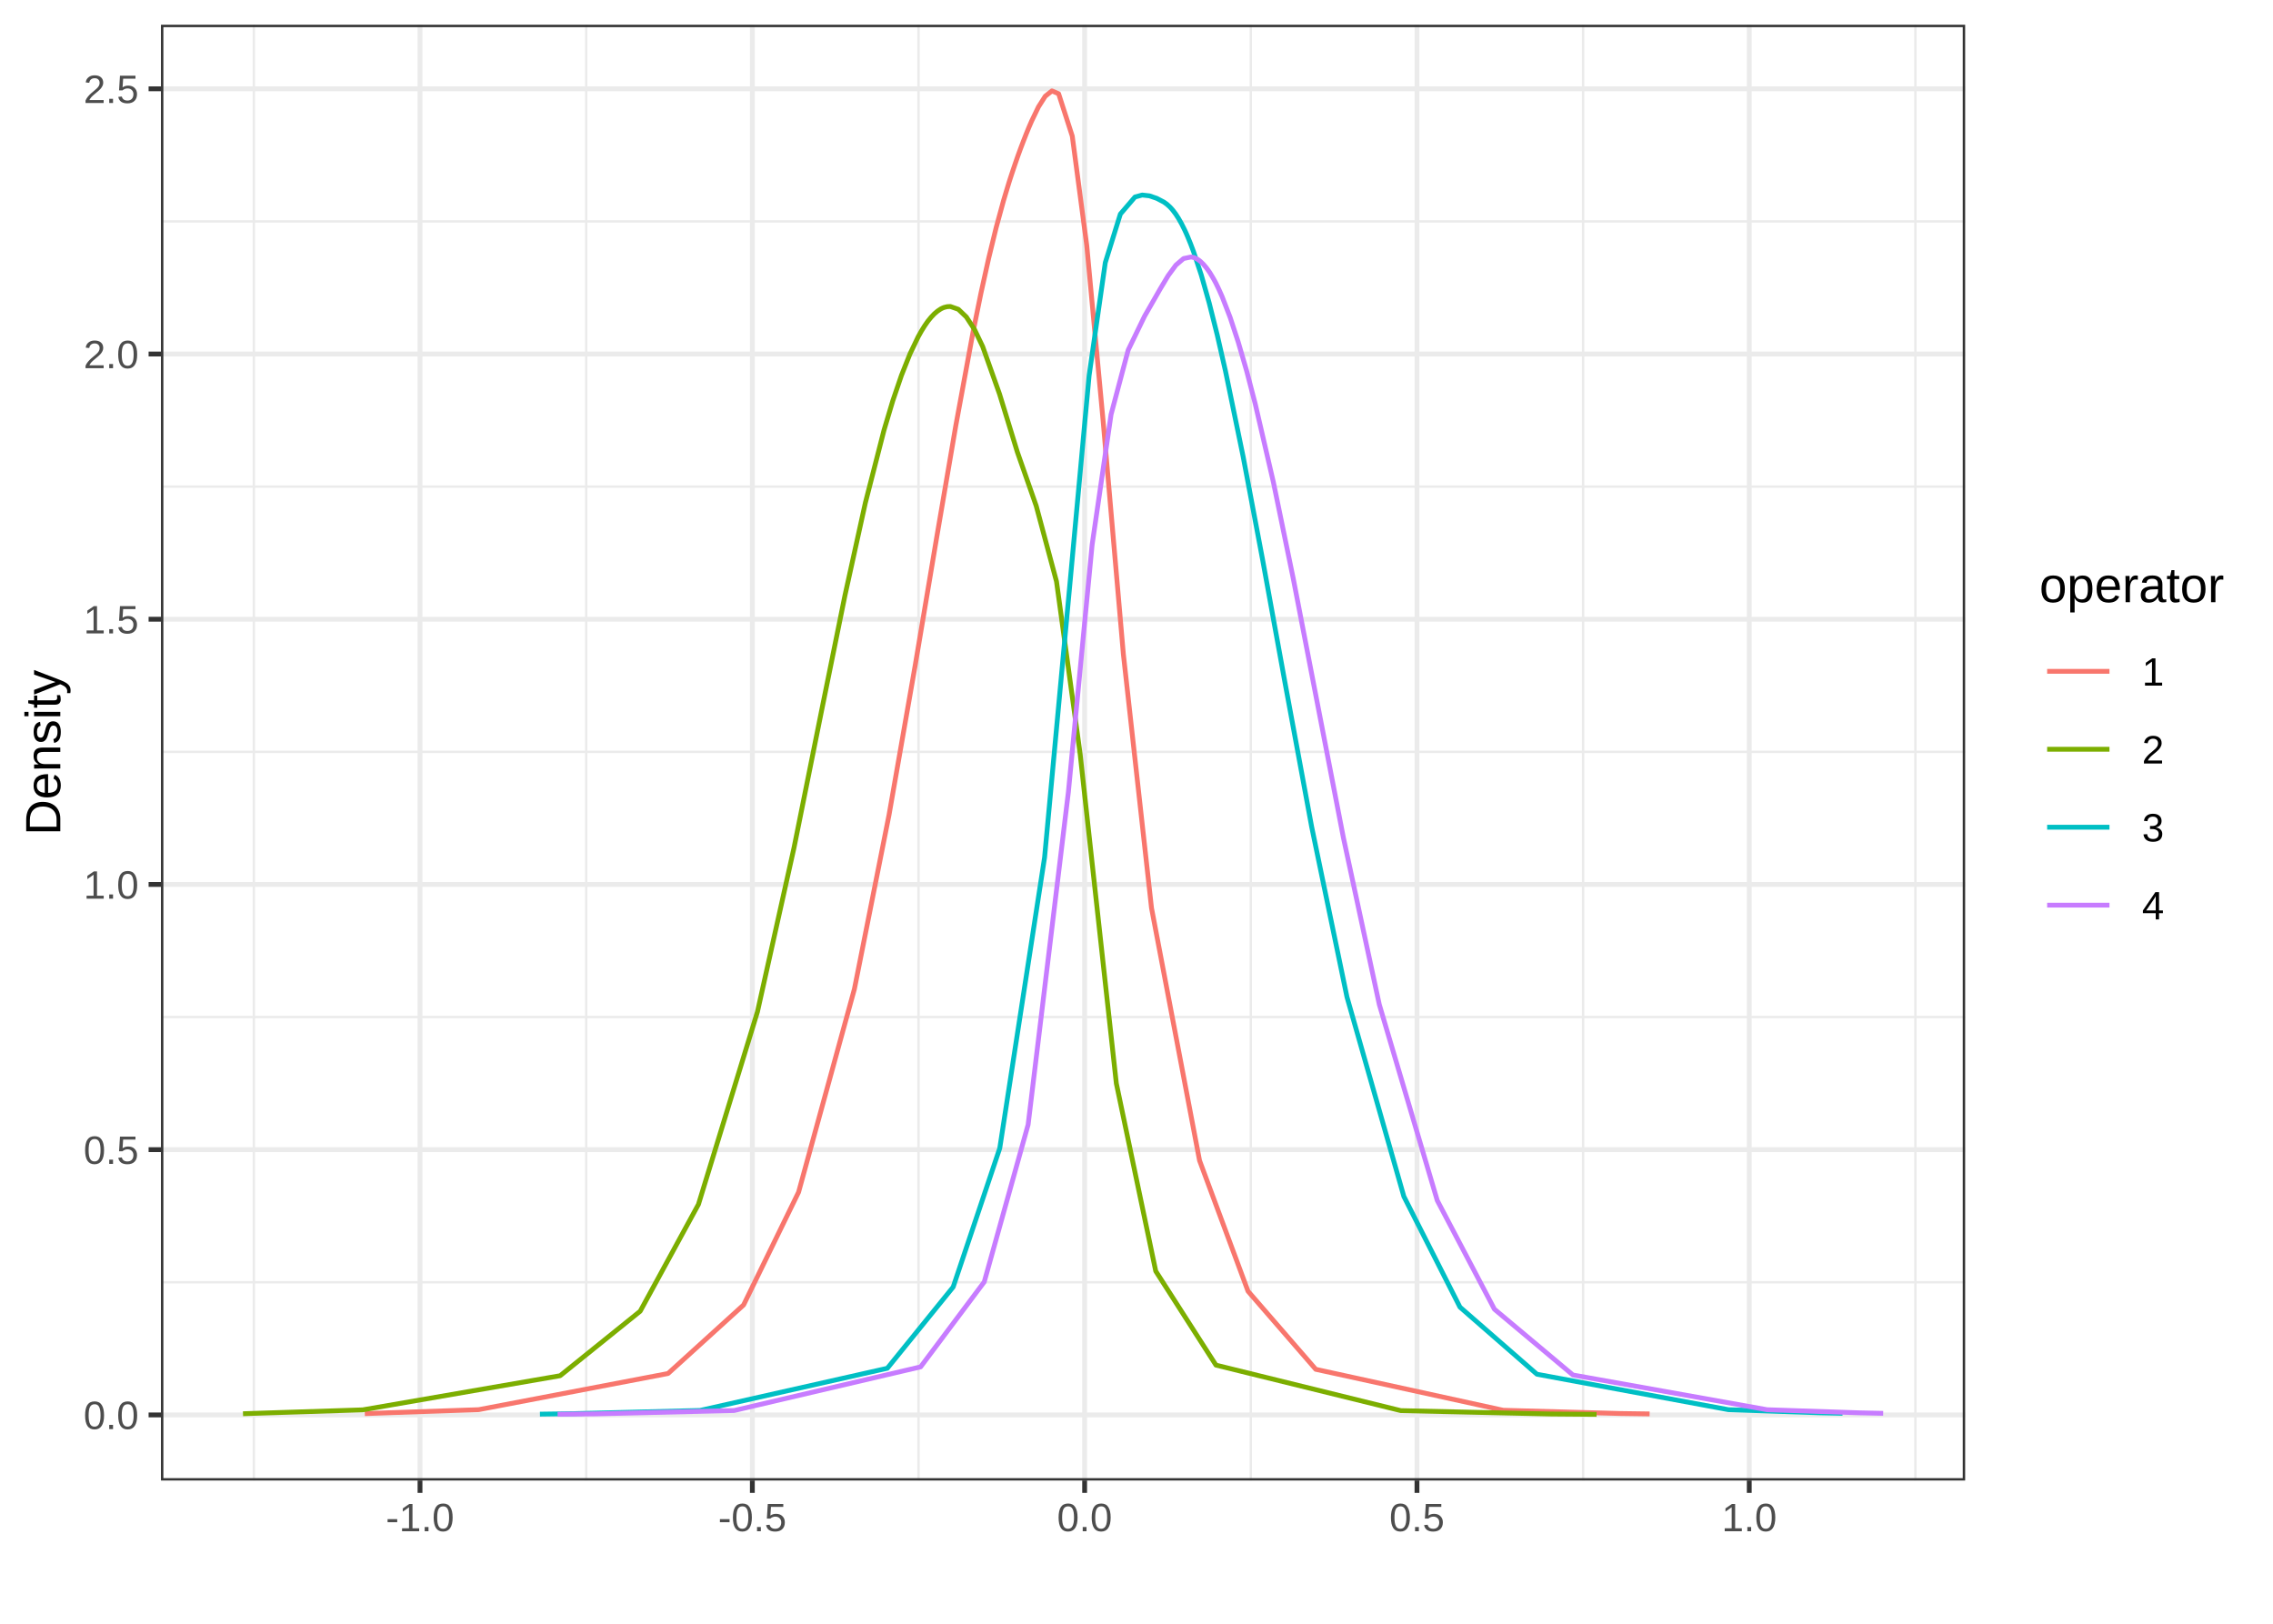
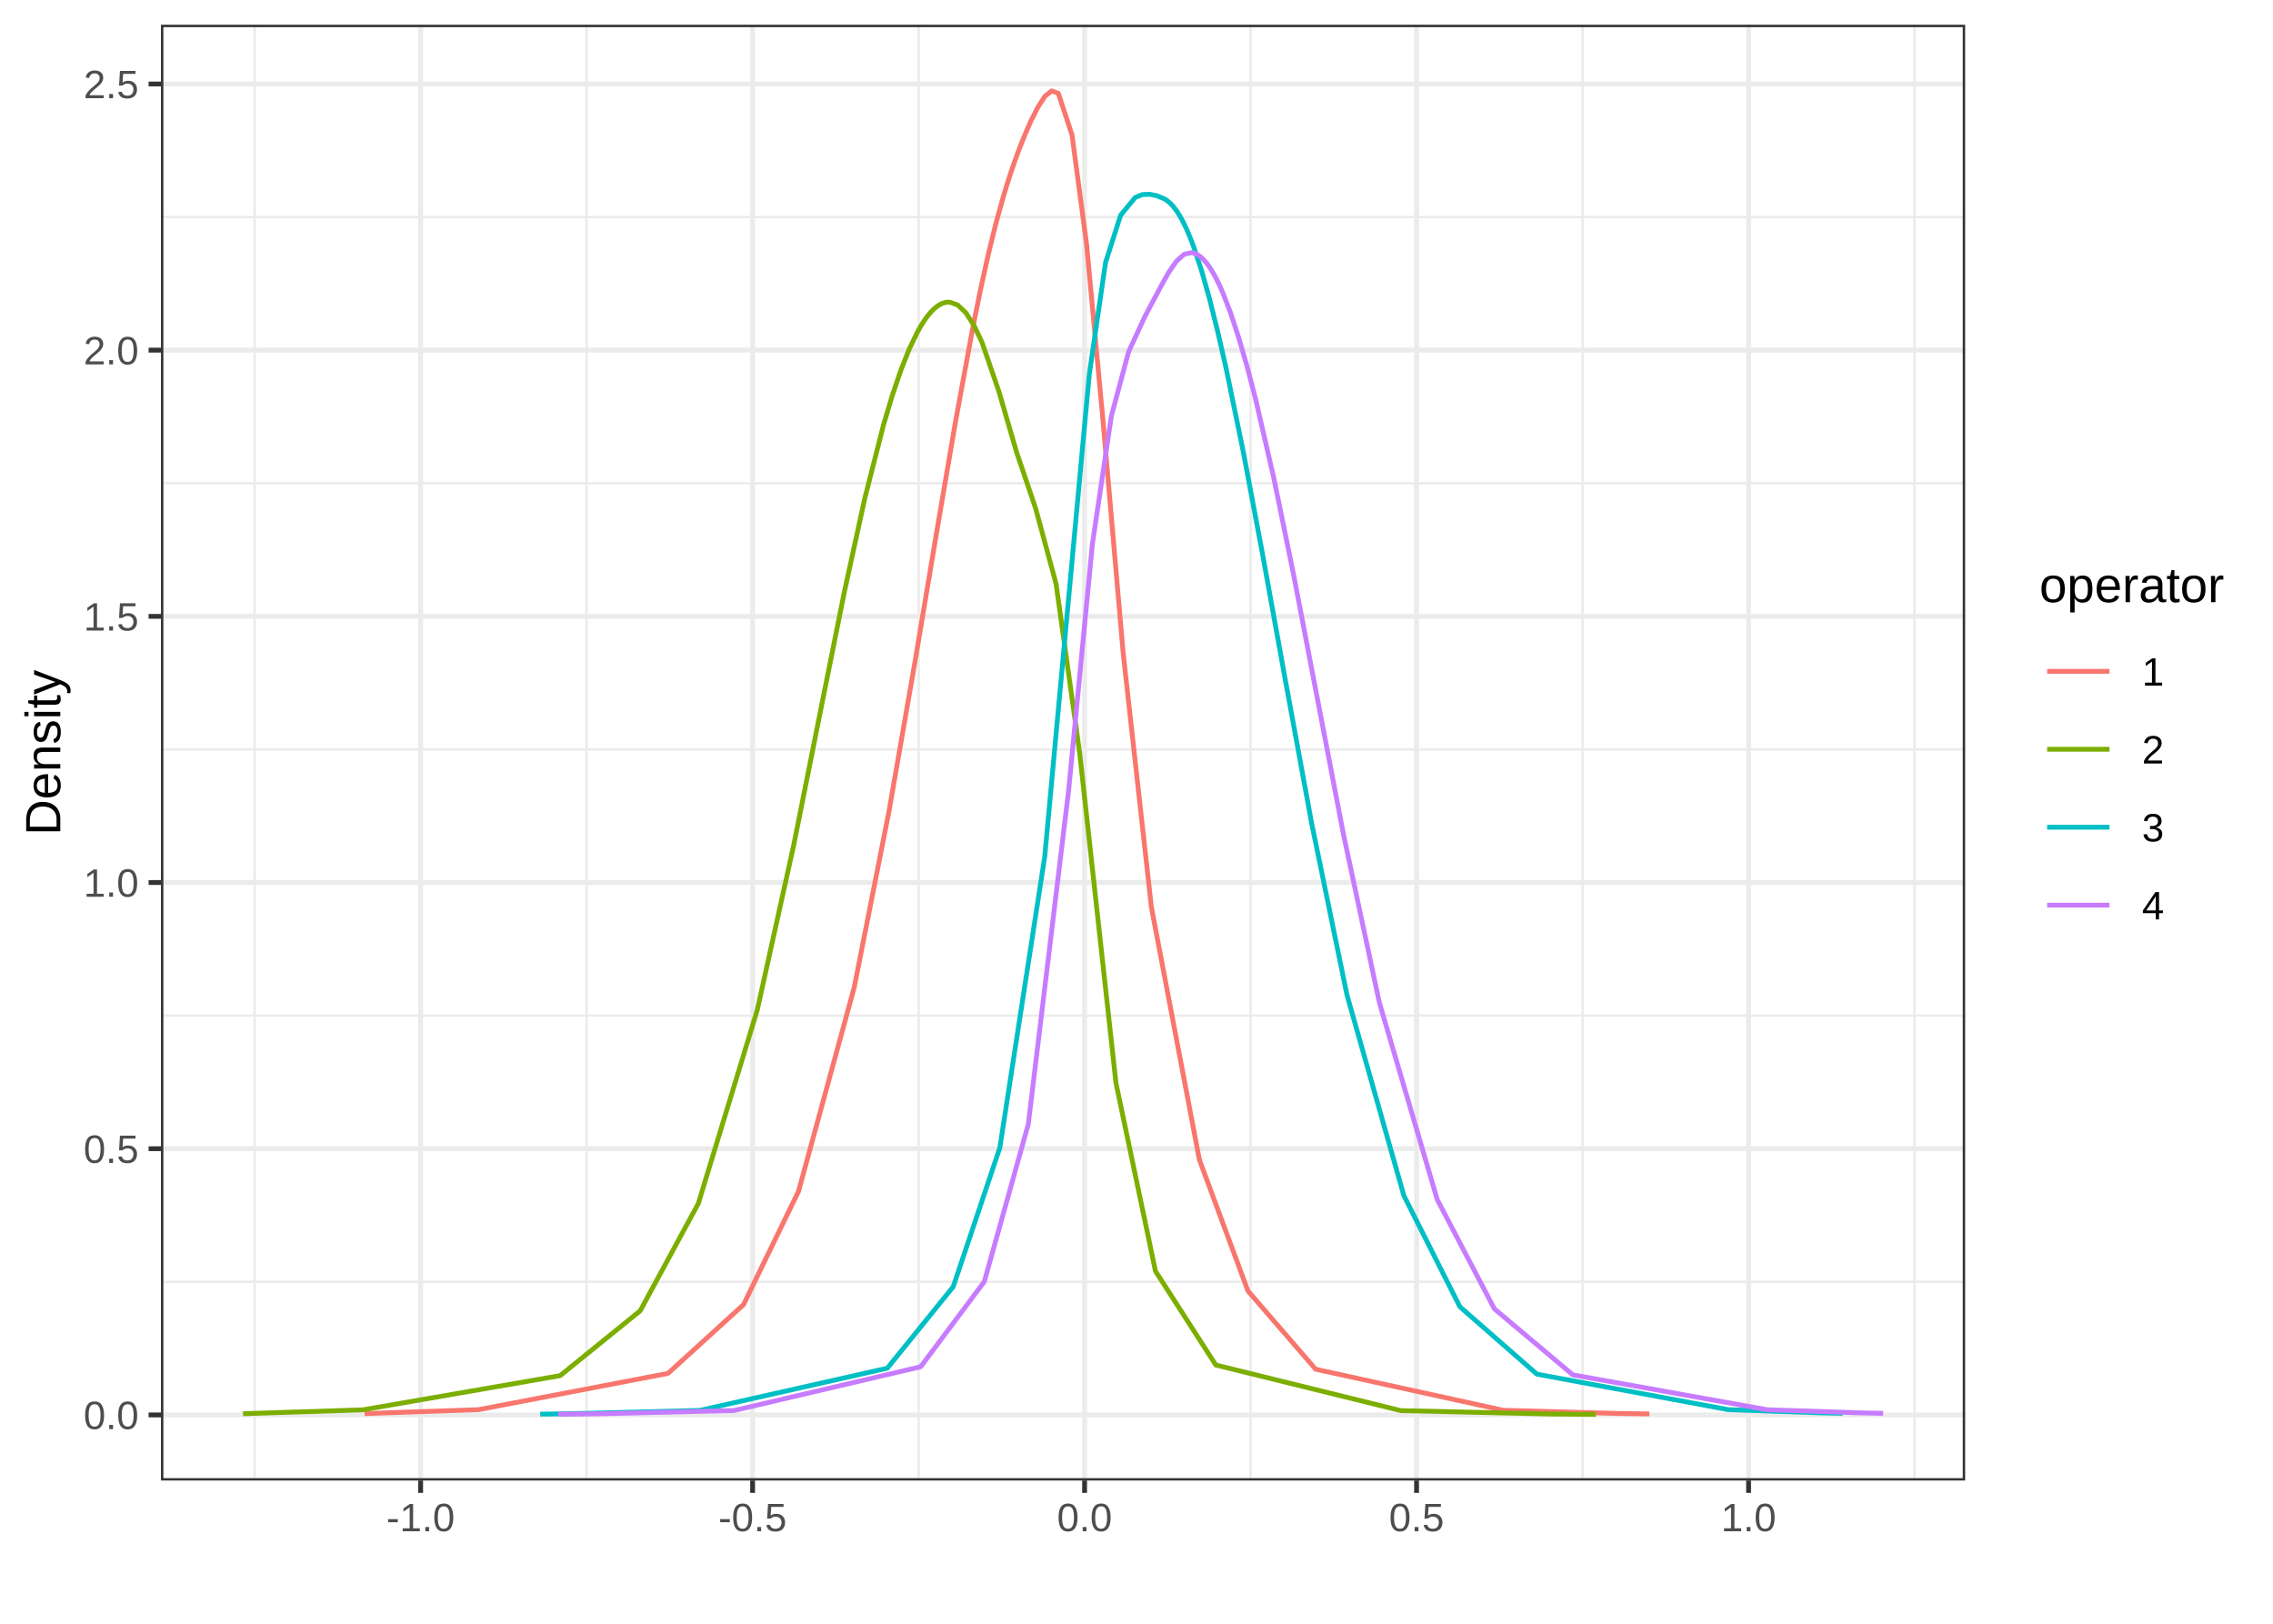
<svg xmlns="http://www.w3.org/2000/svg" class="svglite" width="504.00pt" height="360.00pt" viewBox="0 0 504.00 360.00">
  <defs>
    <style type="text/css">
    .svglite line, .svglite polyline, .svglite polygon, .svglite path, .svglite rect, .svglite circle {
      fill: none;
      stroke: #000000;
      stroke-linecap: round;
      stroke-linejoin: round;
      stroke-miterlimit: 10.00;
    }
    .svglite text {
      white-space: pre;
    }
  </style>
  </defs>
  <rect width="100%" height="100%" style="stroke: none; fill: #FFFFFF;" />
  <defs>
    <clipPath id="cpMC4wMHw1MDQuMDB8MC4wMHwzNjAuMDA=">
      <rect x="0.00" y="0.00" width="504.00" height="360.00" />
    </clipPath>
  </defs>
  <g clip-path="url(#cpMC4wMHw1MDQuMDB8MC4wMHwzNjAuMDA=)">
    <rect x="0.00" y="0.00" width="504.00" height="360.00" style="stroke-width: 1.07; stroke: #FFFFFF; fill: #FFFFFF;" />
  </g>
  <defs>
    <clipPath id="cpMzUuNjl8NDM1Ljc1fDUuNDh8MzI4LjI1">
      <rect x="35.69" y="5.48" width="400.05" height="322.77" />
    </clipPath>
  </defs>
  <g clip-path="url(#cpMzUuNjl8NDM1Ljc1fDUuNDh8MzI4LjI1)">
    <rect x="35.69" y="5.48" width="400.05" height="322.77" style="stroke-width: 1.07; stroke: none; fill: #FFFFFF;" />
-     <polyline points="35.69,284.29 435.75,284.29 " style="stroke-width: 0.53; stroke: #EBEBEB; stroke-linecap: butt;" />
-     <polyline points="35.69,225.49 435.75,225.49 " style="stroke-width: 0.53; stroke: #EBEBEB; stroke-linecap: butt;" />
-     <polyline points="35.69,166.69 435.75,166.69 " style="stroke-width: 0.53; stroke: #EBEBEB; stroke-linecap: butt;" />
-     <polyline points="35.69,107.89 435.75,107.89 " style="stroke-width: 0.53; stroke: #EBEBEB; stroke-linecap: butt;" />
-     <polyline points="35.69,49.09 435.75,49.09 " style="stroke-width: 0.53; stroke: #EBEBEB; stroke-linecap: butt;" />
-     <polyline points="56.29,328.25 56.29,5.48 " style="stroke-width: 0.53; stroke: #EBEBEB; stroke-linecap: butt;" />
-     <polyline points="129.98,328.25 129.98,5.48 " style="stroke-width: 0.53; stroke: #EBEBEB; stroke-linecap: butt;" />
-     <polyline points="203.66,328.25 203.66,5.48 " style="stroke-width: 0.53; stroke: #EBEBEB; stroke-linecap: butt;" />
-     <polyline points="277.34,328.25 277.34,5.48 " style="stroke-width: 0.53; stroke: #EBEBEB; stroke-linecap: butt;" />
-     <polyline points="351.03,328.25 351.03,5.48 " style="stroke-width: 0.53; stroke: #EBEBEB; stroke-linecap: butt;" />
-     <polyline points="424.71,328.25 424.71,5.48 " style="stroke-width: 0.53; stroke: #EBEBEB; stroke-linecap: butt;" />
+     <polyline points="35.69,284.19 435.75,284.19 " style="stroke-width: 0.53; stroke: #EBEBEB; stroke-linecap: butt;" />
+     <polyline points="35.69,225.17 435.75,225.17 " style="stroke-width: 0.53; stroke: #EBEBEB; stroke-linecap: butt;" />
+     <polyline points="35.69,166.16 435.75,166.16 " style="stroke-width: 0.53; stroke: #EBEBEB; stroke-linecap: butt;" />
+     <polyline points="35.69,107.14 435.75,107.14 " style="stroke-width: 0.53; stroke: #EBEBEB; stroke-linecap: butt;" />
+     <polyline points="35.69,48.12 435.75,48.12 " style="stroke-width: 0.53; stroke: #EBEBEB; stroke-linecap: butt;" />
+     <polyline points="56.46,328.25 56.46,5.48 " style="stroke-width: 0.53; stroke: #EBEBEB; stroke-linecap: butt;" />
+     <polyline points="130.07,328.25 130.07,5.48 " style="stroke-width: 0.53; stroke: #EBEBEB; stroke-linecap: butt;" />
+     <polyline points="203.69,328.25 203.69,5.48 " style="stroke-width: 0.53; stroke: #EBEBEB; stroke-linecap: butt;" />
+     <polyline points="277.30,328.25 277.30,5.48 " style="stroke-width: 0.53; stroke: #EBEBEB; stroke-linecap: butt;" />
+     <polyline points="350.91,328.25 350.91,5.48 " style="stroke-width: 0.53; stroke: #EBEBEB; stroke-linecap: butt;" />
+     <polyline points="424.52,328.25 424.52,5.48 " style="stroke-width: 0.53; stroke: #EBEBEB; stroke-linecap: butt;" />
    <polyline points="35.69,313.70 435.75,313.70 " style="stroke-width: 1.07; stroke: #EBEBEB; stroke-linecap: butt;" />
-     <polyline points="35.69,254.89 435.75,254.89 " style="stroke-width: 1.07; stroke: #EBEBEB; stroke-linecap: butt;" />
-     <polyline points="35.69,196.09 435.75,196.09 " style="stroke-width: 1.07; stroke: #EBEBEB; stroke-linecap: butt;" />
-     <polyline points="35.69,137.29 435.75,137.29 " style="stroke-width: 1.07; stroke: #EBEBEB; stroke-linecap: butt;" />
-     <polyline points="35.69,78.49 435.75,78.49 " style="stroke-width: 1.07; stroke: #EBEBEB; stroke-linecap: butt;" />
-     <polyline points="35.69,19.69 435.75,19.69 " style="stroke-width: 1.07; stroke: #EBEBEB; stroke-linecap: butt;" />
-     <polyline points="93.13,328.25 93.13,5.48 " style="stroke-width: 1.07; stroke: #EBEBEB; stroke-linecap: butt;" />
-     <polyline points="166.82,328.25 166.82,5.48 " style="stroke-width: 1.07; stroke: #EBEBEB; stroke-linecap: butt;" />
-     <polyline points="240.50,328.25 240.50,5.48 " style="stroke-width: 1.07; stroke: #EBEBEB; stroke-linecap: butt;" />
-     <polyline points="314.19,328.25 314.19,5.48 " style="stroke-width: 1.07; stroke: #EBEBEB; stroke-linecap: butt;" />
-     <polyline points="387.87,328.25 387.87,5.48 " style="stroke-width: 1.07; stroke: #EBEBEB; stroke-linecap: butt;" />
-     <polyline points="80.89,313.42 85.92,313.23 106.12,312.54 148.13,304.52 164.88,289.32 177.07,264.32 189.45,219.28 197.13,180.67 202.94,147.46 207.75,118.83 211.94,94.33 215.72,73.80 217.50,65.04 219.22,57.27 220.89,50.43 222.52,44.46 223.17,42.29 223.80,40.22 224.12,39.23 224.44,38.26 225.07,36.39 225.69,34.60 226.31,32.90 226.93,31.27 227.24,30.48 227.54,29.71 228.15,28.22 228.76,26.81 230.26,23.70 231.76,21.34 233.25,20.15 234.73,20.78 237.76,30.18 240.97,54.41 244.61,93.44 249.09,145.04 255.33,201.32 265.98,257.30 276.73,286.28 291.75,303.59 333.31,312.67 359.36,313.39 365.77,313.48 " style="stroke-width: 1.07; stroke: #F8766D; stroke-linecap: butt;" />
-     <polyline points="53.88,313.44 59.23,313.26 80.42,312.58 124.20,305.01 141.95,290.71 154.87,267.02 167.95,224.33 176.06,187.95 182.22,157.33 187.36,131.99 191.88,111.48 196.01,95.38 197.97,88.83 199.88,83.23 201.75,78.52 203.58,74.69 204.31,73.39 205.03,72.23 205.39,71.71 205.74,71.21 206.46,70.33 207.17,69.58 207.89,68.97 208.59,68.50 208.95,68.32 209.30,68.17 210.01,67.99 210.72,67.95 212.49,68.57 214.27,70.27 216.07,73.03 217.89,76.83 221.63,87.36 225.58,100.22 229.76,112.15 234.26,128.91 239.51,167.20 247.53,240.21 256.27,281.83 269.62,302.66 310.61,312.75 343.94,313.50 354.01,313.58 " style="stroke-width: 1.07; stroke: #7CAE00; stroke-linecap: butt;" />
-     <polyline points="119.72,313.53 126.96,313.43 155.23,312.71 196.75,303.36 211.35,285.34 221.68,254.57 231.62,190.08 237.30,128.77 241.49,83.28 245.08,58.22 248.42,47.46 251.66,43.68 253.27,43.24 254.87,43.42 256.48,43.97 258.09,44.81 258.74,45.28 259.39,45.87 259.71,46.21 260.04,46.59 260.69,47.45 261.34,48.46 262.00,49.63 262.66,50.95 262.99,51.66 263.32,52.42 263.99,54.05 264.66,55.83 266.37,60.99 268.11,67.13 269.90,74.25 271.74,82.31 275.65,101.26 279.97,124.13 284.91,151.26 290.84,183.31 298.67,221.05 311.28,265.26 323.72,289.80 340.79,304.68 383.25,312.54 403.47,313.23 408.55,313.34 " style="stroke-width: 1.07; stroke: #00BFC4; stroke-linecap: butt;" />
-     <polyline points="123.64,313.55 132.06,313.47 162.78,312.73 204.13,303.05 218.24,284.21 227.97,249.34 236.90,175.57 242.16,120.79 246.36,91.90 250.16,77.60 253.78,70.12 257.30,63.98 259.03,61.10 260.74,58.77 262.44,57.32 264.13,56.97 264.81,57.13 265.49,57.46 265.83,57.69 266.17,57.96 266.85,58.61 267.53,59.42 268.22,60.38 268.90,61.50 269.25,62.12 269.60,62.77 270.29,64.20 270.99,65.78 272.76,70.36 274.56,75.85 276.42,82.23 278.32,89.51 282.35,106.89 286.78,128.38 291.82,154.45 297.87,185.69 305.84,222.72 318.69,266.16 331.36,290.26 348.77,304.85 391.83,312.55 412.38,313.24 417.56,313.35 " style="stroke-width: 1.07; stroke: #C77CFF; stroke-linecap: butt;" />
+     <polyline points="35.69,254.68 435.75,254.68 " style="stroke-width: 1.07; stroke: #EBEBEB; stroke-linecap: butt;" />
+     <polyline points="35.69,195.66 435.75,195.66 " style="stroke-width: 1.07; stroke: #EBEBEB; stroke-linecap: butt;" />
+     <polyline points="35.69,136.65 435.75,136.65 " style="stroke-width: 1.07; stroke: #EBEBEB; stroke-linecap: butt;" />
+     <polyline points="35.69,77.63 435.75,77.63 " style="stroke-width: 1.07; stroke: #EBEBEB; stroke-linecap: butt;" />
+     <polyline points="35.69,18.62 435.75,18.62 " style="stroke-width: 1.07; stroke: #EBEBEB; stroke-linecap: butt;" />
+     <polyline points="93.27,328.25 93.27,5.48 " style="stroke-width: 1.07; stroke: #EBEBEB; stroke-linecap: butt;" />
+     <polyline points="166.88,328.25 166.88,5.48 " style="stroke-width: 1.07; stroke: #EBEBEB; stroke-linecap: butt;" />
+     <polyline points="240.49,328.25 240.49,5.48 " style="stroke-width: 1.07; stroke: #EBEBEB; stroke-linecap: butt;" />
+     <polyline points="314.10,328.25 314.10,5.48 " style="stroke-width: 1.07; stroke: #EBEBEB; stroke-linecap: butt;" />
+     <polyline points="387.72,328.25 387.72,5.48 " style="stroke-width: 1.07; stroke: #EBEBEB; stroke-linecap: butt;" />
+     <polyline points="80.84,313.42 85.88,313.23 106.10,312.54 148.13,304.49 164.87,289.24 177.06,264.13 189.42,218.87 197.08,180.08 202.88,146.75 207.68,118.04 211.87,93.49 215.65,72.94 217.42,64.17 219.14,56.39 220.81,49.59 222.45,43.68 223.09,41.54 223.73,39.52 224.04,38.55 224.36,37.61 224.99,35.79 225.61,34.07 226.23,32.43 226.85,30.87 227.16,30.12 227.47,29.39 228.08,27.97 228.68,26.63 230.19,23.66 231.69,21.36 233.18,20.15 234.67,20.70 237.70,29.91 240.92,54.06 244.56,93.13 249.05,144.84 255.30,201.12 265.95,257.15 276.71,286.21 291.72,303.57 333.31,312.67 359.32,313.39 365.72,313.48 " style="stroke-width: 1.07; stroke: #F8766D; stroke-linecap: butt;" />
+     <polyline points="53.88,313.44 59.23,313.26 80.42,312.58 124.21,304.99 141.95,290.62 154.84,266.83 167.91,223.93 176.00,187.35 182.15,156.53 187.27,131.01 191.78,110.38 195.90,94.21 197.86,87.65 199.76,82.06 201.62,77.37 203.45,73.57 204.18,72.29 204.90,71.15 205.25,70.63 205.61,70.14 206.33,69.27 207.04,68.54 207.75,67.94 208.46,67.49 208.81,67.31 209.17,67.18 209.87,67.01 210.58,66.99 212.35,67.62 214.13,69.31 215.92,72.06 217.74,75.89 221.48,86.77 225.43,100.32 229.64,112.74 234.16,129.41 239.42,167.11 247.45,240.13 256.21,281.83 269.59,302.64 310.61,312.75 343.84,313.50 353.83,313.58 " style="stroke-width: 1.07; stroke: #7CAE00; stroke-linecap: butt;" />
+     <polyline points="119.78,313.53 127.00,313.43 155.20,312.70 196.75,303.34 211.36,285.28 221.70,254.45 231.65,189.96 237.33,128.52 241.53,83.01 245.13,58.23 248.48,47.71 251.73,43.77 253.34,43.13 254.95,43.08 256.56,43.41 258.17,44.08 258.82,44.50 259.46,45.05 259.79,45.37 260.11,45.73 260.77,46.57 261.42,47.56 262.08,48.71 262.74,50.02 263.07,50.73 263.40,51.48 264.07,53.11 264.74,54.89 266.44,60.05 268.18,66.20 269.96,73.32 271.81,81.38 275.71,100.34 280.02,123.25 284.95,150.49 290.87,182.70 298.68,220.64 311.28,265.07 323.70,289.72 340.77,304.66 383.24,312.54 403.48,313.23 408.57,313.34 " style="stroke-width: 1.07; stroke: #00BFC4; stroke-linecap: butt;" />
+     <polyline points="123.74,313.55 132.12,313.47 162.76,312.73 204.14,303.03 218.25,284.16 228.00,249.28 236.94,175.36 242.22,120.64 246.43,92.24 250.24,78.02 253.88,70.14 257.40,63.50 259.13,60.41 260.84,57.93 262.54,56.39 264.23,56.01 264.91,56.17 265.58,56.50 265.92,56.72 266.26,56.99 266.94,57.64 267.63,58.44 268.31,59.41 269.00,60.52 269.34,61.14 269.69,61.79 270.38,63.21 271.08,64.78 272.85,69.35 274.65,74.82 276.50,81.18 278.40,88.46 282.42,105.87 286.84,127.44 291.87,153.65 297.91,185.08 305.86,222.32 318.69,265.97 331.35,290.18 348.75,304.82 391.81,312.55 412.38,313.24 417.56,313.35 " style="stroke-width: 1.07; stroke: #C77CFF; stroke-linecap: butt;" />
    <rect x="35.69" y="5.48" width="400.05" height="322.77" style="stroke-width: 1.07; stroke: #333333;" />
  </g>
  <g clip-path="url(#cpMC4wMHw1MDQuMDB8MC4wMHwzNjAuMDA=)">
    <text x="30.76" y="316.85" text-anchor="end" style="font-size: 8.80px;fill: #4D4D4D; font-family: &quot;Arial&quot;;" textLength="12.23px" lengthAdjust="spacingAndGlyphs">0.0</text>
-     <text x="30.76" y="258.05" text-anchor="end" style="font-size: 8.80px;fill: #4D4D4D; font-family: &quot;Arial&quot;;" textLength="12.23px" lengthAdjust="spacingAndGlyphs">0.5</text>
-     <text x="30.76" y="199.25" text-anchor="end" style="font-size: 8.80px;fill: #4D4D4D; font-family: &quot;Arial&quot;;" textLength="12.23px" lengthAdjust="spacingAndGlyphs">1.0</text>
-     <text x="30.76" y="140.44" text-anchor="end" style="font-size: 8.80px;fill: #4D4D4D; font-family: &quot;Arial&quot;;" textLength="12.23px" lengthAdjust="spacingAndGlyphs">1.5</text>
-     <text x="30.76" y="81.64" text-anchor="end" style="font-size: 8.80px;fill: #4D4D4D; font-family: &quot;Arial&quot;;" textLength="12.23px" lengthAdjust="spacingAndGlyphs">2.0</text>
-     <text x="30.76" y="22.84" text-anchor="end" style="font-size: 8.80px;fill: #4D4D4D; font-family: &quot;Arial&quot;;" textLength="12.23px" lengthAdjust="spacingAndGlyphs">2.5</text>
+     <text x="30.76" y="257.83" text-anchor="end" style="font-size: 8.80px;fill: #4D4D4D; font-family: &quot;Arial&quot;;" textLength="12.23px" lengthAdjust="spacingAndGlyphs">0.5</text>
+     <text x="30.76" y="198.82" text-anchor="end" style="font-size: 8.80px;fill: #4D4D4D; font-family: &quot;Arial&quot;;" textLength="12.23px" lengthAdjust="spacingAndGlyphs">1.0</text>
+     <text x="30.76" y="139.80" text-anchor="end" style="font-size: 8.80px;fill: #4D4D4D; font-family: &quot;Arial&quot;;" textLength="12.23px" lengthAdjust="spacingAndGlyphs">1.5</text>
+     <text x="30.76" y="80.79" text-anchor="end" style="font-size: 8.80px;fill: #4D4D4D; font-family: &quot;Arial&quot;;" textLength="12.23px" lengthAdjust="spacingAndGlyphs">2.0</text>
+     <text x="30.76" y="21.77" text-anchor="end" style="font-size: 8.80px;fill: #4D4D4D; font-family: &quot;Arial&quot;;" textLength="12.23px" lengthAdjust="spacingAndGlyphs">2.5</text>
    <polyline points="32.95,313.70 35.69,313.70 " style="stroke-width: 1.07; stroke: #333333; stroke-linecap: butt;" />
-     <polyline points="32.95,254.89 35.69,254.89 " style="stroke-width: 1.07; stroke: #333333; stroke-linecap: butt;" />
-     <polyline points="32.95,196.09 35.69,196.09 " style="stroke-width: 1.07; stroke: #333333; stroke-linecap: butt;" />
-     <polyline points="32.95,137.29 35.69,137.29 " style="stroke-width: 1.07; stroke: #333333; stroke-linecap: butt;" />
-     <polyline points="32.95,78.49 35.69,78.49 " style="stroke-width: 1.07; stroke: #333333; stroke-linecap: butt;" />
-     <polyline points="32.95,19.69 35.69,19.69 " style="stroke-width: 1.07; stroke: #333333; stroke-linecap: butt;" />
-     <polyline points="93.13,330.99 93.13,328.25 " style="stroke-width: 1.07; stroke: #333333; stroke-linecap: butt;" />
-     <polyline points="166.82,330.99 166.82,328.25 " style="stroke-width: 1.07; stroke: #333333; stroke-linecap: butt;" />
-     <polyline points="240.50,330.99 240.50,328.25 " style="stroke-width: 1.07; stroke: #333333; stroke-linecap: butt;" />
-     <polyline points="314.19,330.99 314.19,328.25 " style="stroke-width: 1.07; stroke: #333333; stroke-linecap: butt;" />
-     <polyline points="387.87,330.99 387.87,328.25 " style="stroke-width: 1.07; stroke: #333333; stroke-linecap: butt;" />
-     <text x="93.13" y="339.49" text-anchor="middle" style="font-size: 8.80px;fill: #4D4D4D; font-family: &quot;Arial&quot;;" textLength="15.16px" lengthAdjust="spacingAndGlyphs">-1.0</text>
-     <text x="166.82" y="339.49" text-anchor="middle" style="font-size: 8.80px;fill: #4D4D4D; font-family: &quot;Arial&quot;;" textLength="15.16px" lengthAdjust="spacingAndGlyphs">-0.5</text>
-     <text x="240.50" y="339.49" text-anchor="middle" style="font-size: 8.80px;fill: #4D4D4D; font-family: &quot;Arial&quot;;" textLength="12.23px" lengthAdjust="spacingAndGlyphs">0.0</text>
-     <text x="314.19" y="339.49" text-anchor="middle" style="font-size: 8.80px;fill: #4D4D4D; font-family: &quot;Arial&quot;;" textLength="12.23px" lengthAdjust="spacingAndGlyphs">0.5</text>
-     <text x="387.87" y="339.49" text-anchor="middle" style="font-size: 8.80px;fill: #4D4D4D; font-family: &quot;Arial&quot;;" textLength="12.23px" lengthAdjust="spacingAndGlyphs">1.0</text>
+     <polyline points="32.95,254.68 35.69,254.68 " style="stroke-width: 1.07; stroke: #333333; stroke-linecap: butt;" />
+     <polyline points="32.95,195.66 35.69,195.66 " style="stroke-width: 1.07; stroke: #333333; stroke-linecap: butt;" />
+     <polyline points="32.95,136.65 35.69,136.65 " style="stroke-width: 1.07; stroke: #333333; stroke-linecap: butt;" />
+     <polyline points="32.95,77.63 35.69,77.63 " style="stroke-width: 1.07; stroke: #333333; stroke-linecap: butt;" />
+     <polyline points="32.95,18.62 35.69,18.62 " style="stroke-width: 1.07; stroke: #333333; stroke-linecap: butt;" />
+     <polyline points="93.27,330.99 93.27,328.25 " style="stroke-width: 1.07; stroke: #333333; stroke-linecap: butt;" />
+     <polyline points="166.88,330.99 166.88,328.25 " style="stroke-width: 1.07; stroke: #333333; stroke-linecap: butt;" />
+     <polyline points="240.49,330.99 240.49,328.25 " style="stroke-width: 1.07; stroke: #333333; stroke-linecap: butt;" />
+     <polyline points="314.10,330.99 314.10,328.25 " style="stroke-width: 1.07; stroke: #333333; stroke-linecap: butt;" />
+     <polyline points="387.72,330.99 387.72,328.25 " style="stroke-width: 1.07; stroke: #333333; stroke-linecap: butt;" />
+     <text x="93.27" y="339.49" text-anchor="middle" style="font-size: 8.80px;fill: #4D4D4D; font-family: &quot;Arial&quot;;" textLength="15.16px" lengthAdjust="spacingAndGlyphs">-1.0</text>
+     <text x="166.88" y="339.49" text-anchor="middle" style="font-size: 8.80px;fill: #4D4D4D; font-family: &quot;Arial&quot;;" textLength="15.16px" lengthAdjust="spacingAndGlyphs">-0.5</text>
+     <text x="240.49" y="339.49" text-anchor="middle" style="font-size: 8.80px;fill: #4D4D4D; font-family: &quot;Arial&quot;;" textLength="12.23px" lengthAdjust="spacingAndGlyphs">0.0</text>
+     <text x="314.10" y="339.49" text-anchor="middle" style="font-size: 8.80px;fill: #4D4D4D; font-family: &quot;Arial&quot;;" textLength="12.23px" lengthAdjust="spacingAndGlyphs">0.5</text>
+     <text x="387.72" y="339.49" text-anchor="middle" style="font-size: 8.80px;fill: #4D4D4D; font-family: &quot;Arial&quot;;" textLength="12.23px" lengthAdjust="spacingAndGlyphs">1.0</text>
    <text transform="translate(13.37,166.87) rotate(-90)" text-anchor="middle" style="font-size: 11.00px; font-family: &quot;Arial&quot;;" textLength="36.68px" lengthAdjust="spacingAndGlyphs">Density</text>
    <rect x="446.71" y="118.93" width="51.81" height="95.88" style="stroke-width: 1.07; stroke: none; fill: #FFFFFF;" />
    <text x="452.19" y="133.51" style="font-size: 11.00px; font-family: &quot;Arial&quot;;" textLength="40.98px" lengthAdjust="spacingAndGlyphs">operator</text>
    <rect x="452.19" y="140.20" width="17.28" height="17.28" style="stroke-width: 1.07; stroke: none; fill: #FFFFFF;" />
    <line x1="453.92" y1="148.84" x2="467.74" y2="148.84" style="stroke-width: 1.07; stroke: #F8766D; stroke-linecap: butt;" />
    <rect x="452.19" y="157.48" width="17.28" height="17.28" style="stroke-width: 1.07; stroke: none; fill: #FFFFFF;" />
    <line x1="453.92" y1="166.12" x2="467.74" y2="166.12" style="stroke-width: 1.07; stroke: #7CAE00; stroke-linecap: butt;" />
    <rect x="452.19" y="174.76" width="17.28" height="17.28" style="stroke-width: 1.07; stroke: none; fill: #FFFFFF;" />
    <line x1="453.92" y1="183.40" x2="467.74" y2="183.40" style="stroke-width: 1.07; stroke: #00BFC4; stroke-linecap: butt;" />
    <rect x="452.19" y="192.04" width="17.28" height="17.28" style="stroke-width: 1.07; stroke: none; fill: #FFFFFF;" />
    <line x1="453.92" y1="200.68" x2="467.74" y2="200.68" style="stroke-width: 1.07; stroke: #C77CFF; stroke-linecap: butt;" />
    <text x="474.95" y="152.00" style="font-size: 8.80px; font-family: &quot;Arial&quot;;" textLength="4.90px" lengthAdjust="spacingAndGlyphs">1</text>
    <text x="474.95" y="169.28" style="font-size: 8.80px; font-family: &quot;Arial&quot;;" textLength="4.90px" lengthAdjust="spacingAndGlyphs">2</text>
    <text x="474.95" y="186.56" style="font-size: 8.80px; font-family: &quot;Arial&quot;;" textLength="4.90px" lengthAdjust="spacingAndGlyphs">3</text>
    <text x="474.95" y="203.84" style="font-size: 8.80px; font-family: &quot;Arial&quot;;" textLength="4.90px" lengthAdjust="spacingAndGlyphs">4</text>
  </g>
</svg>
